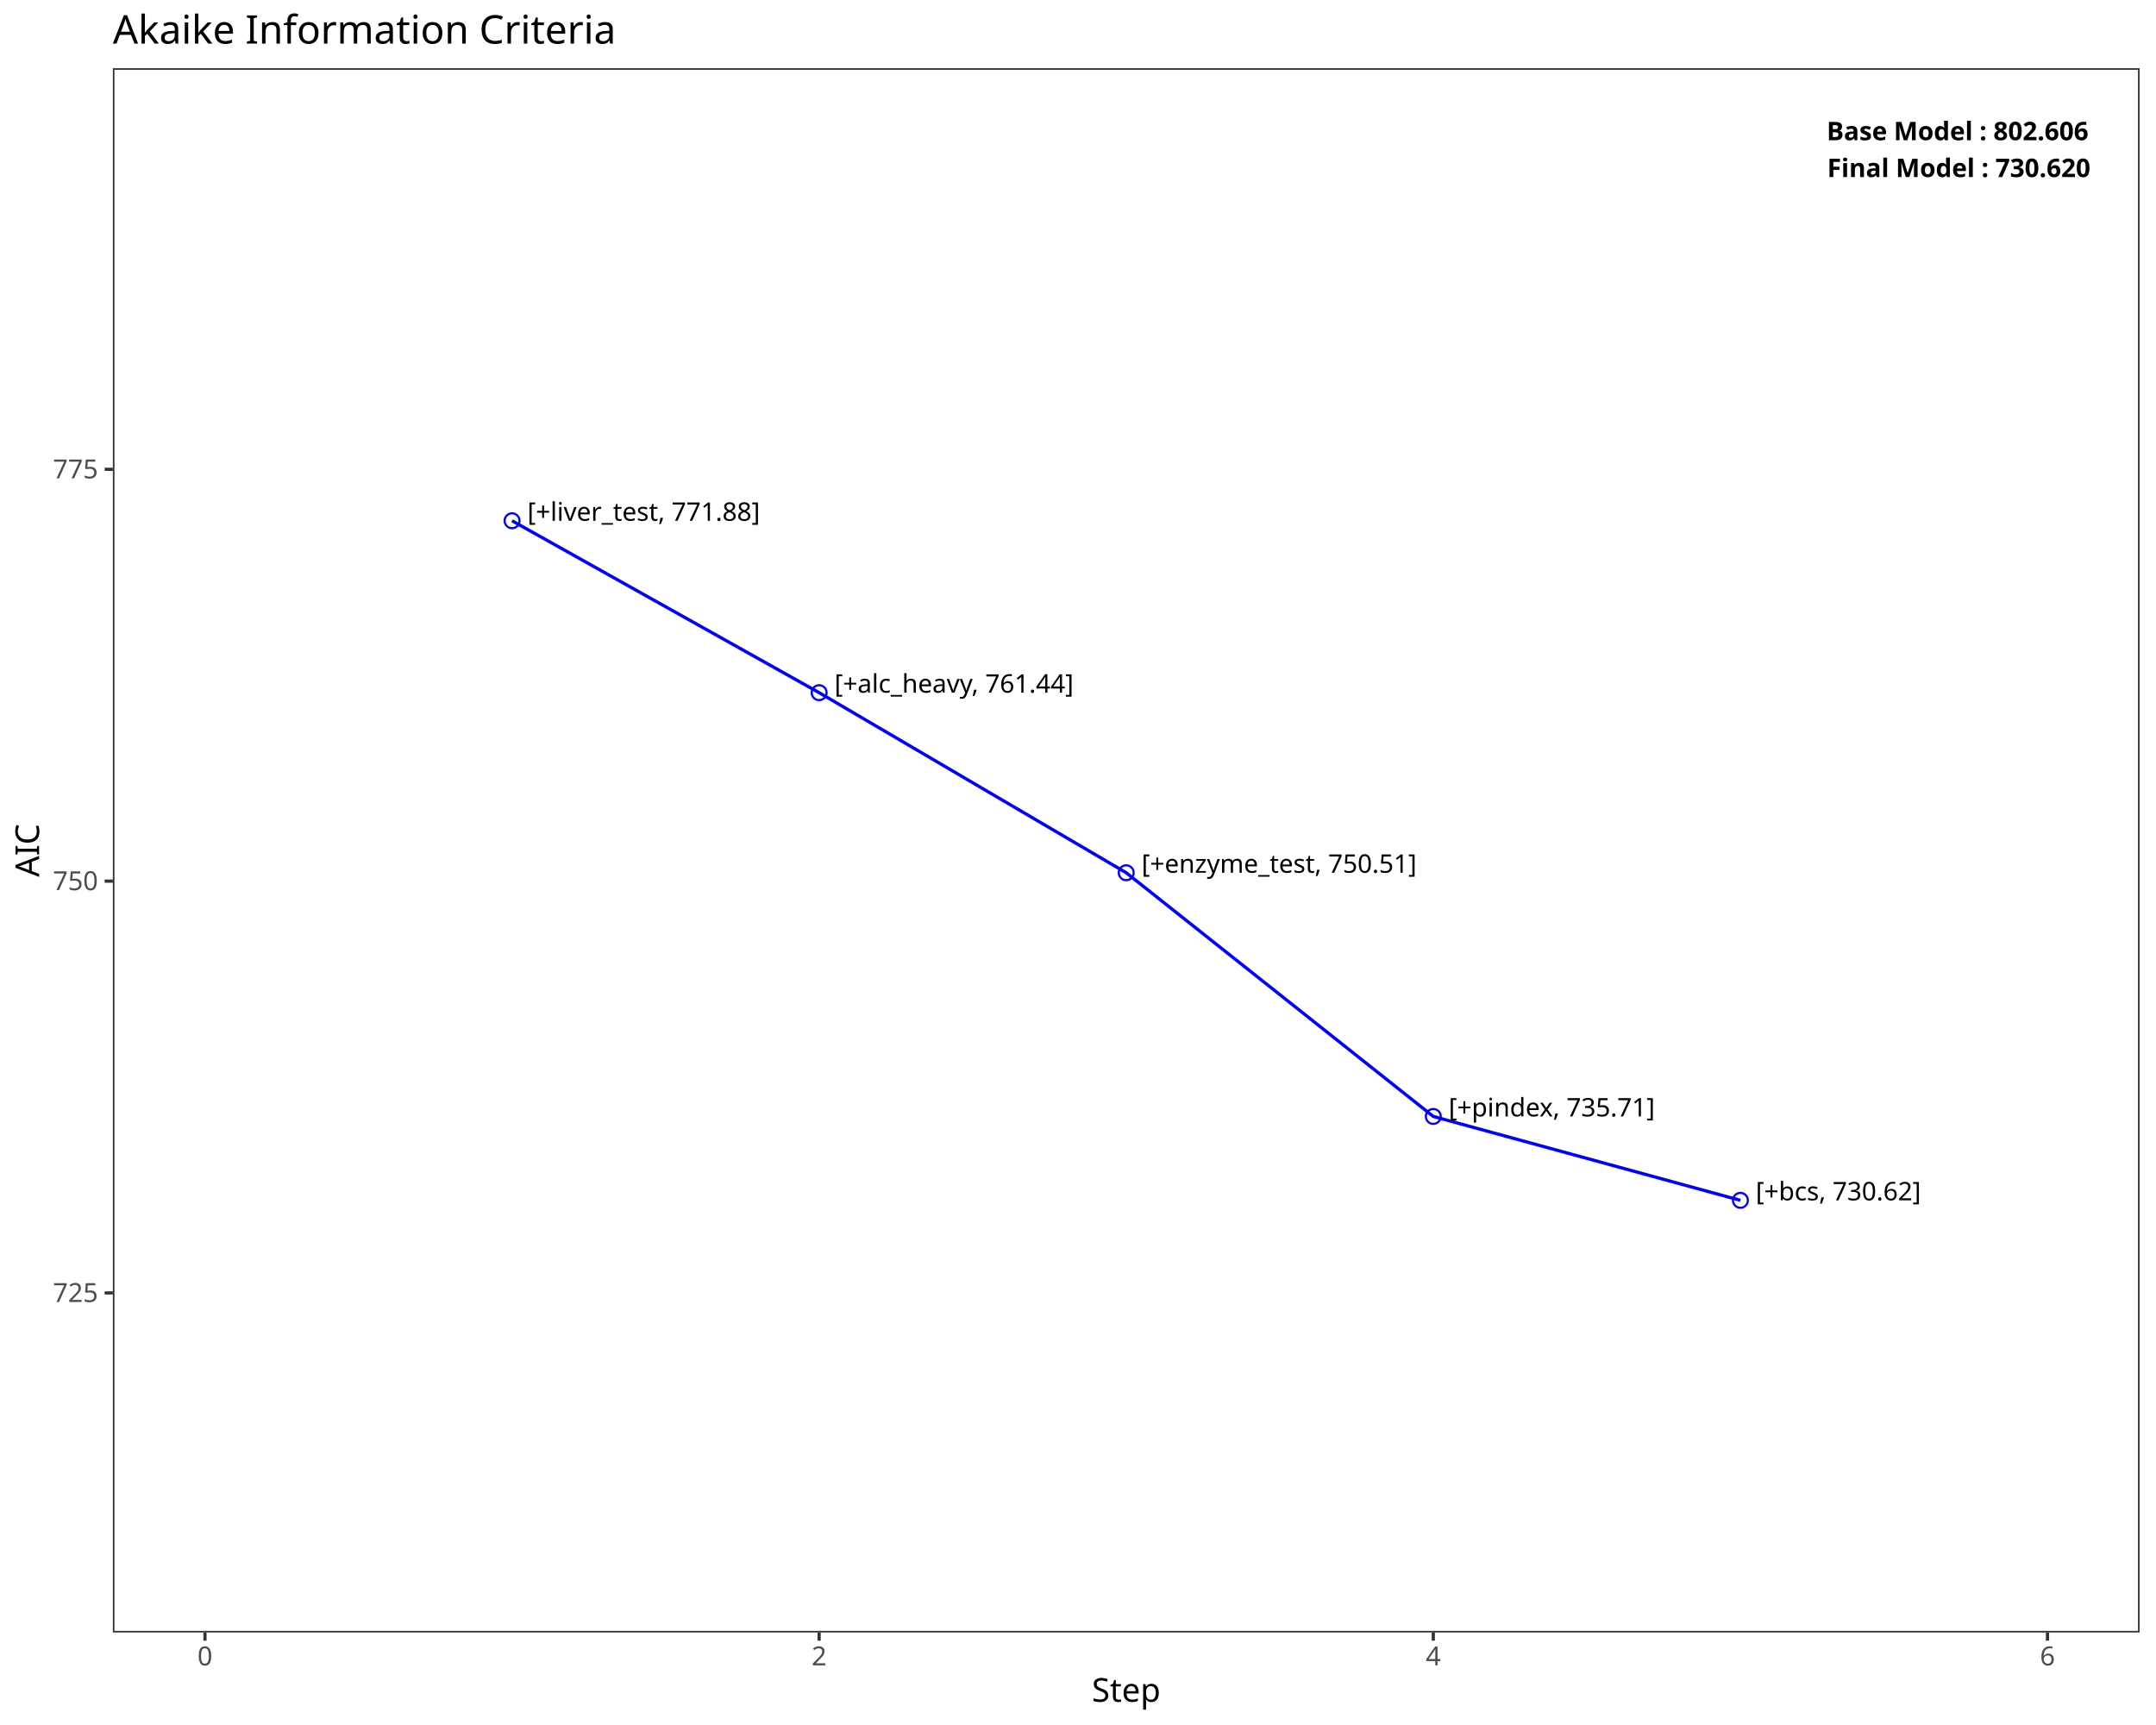
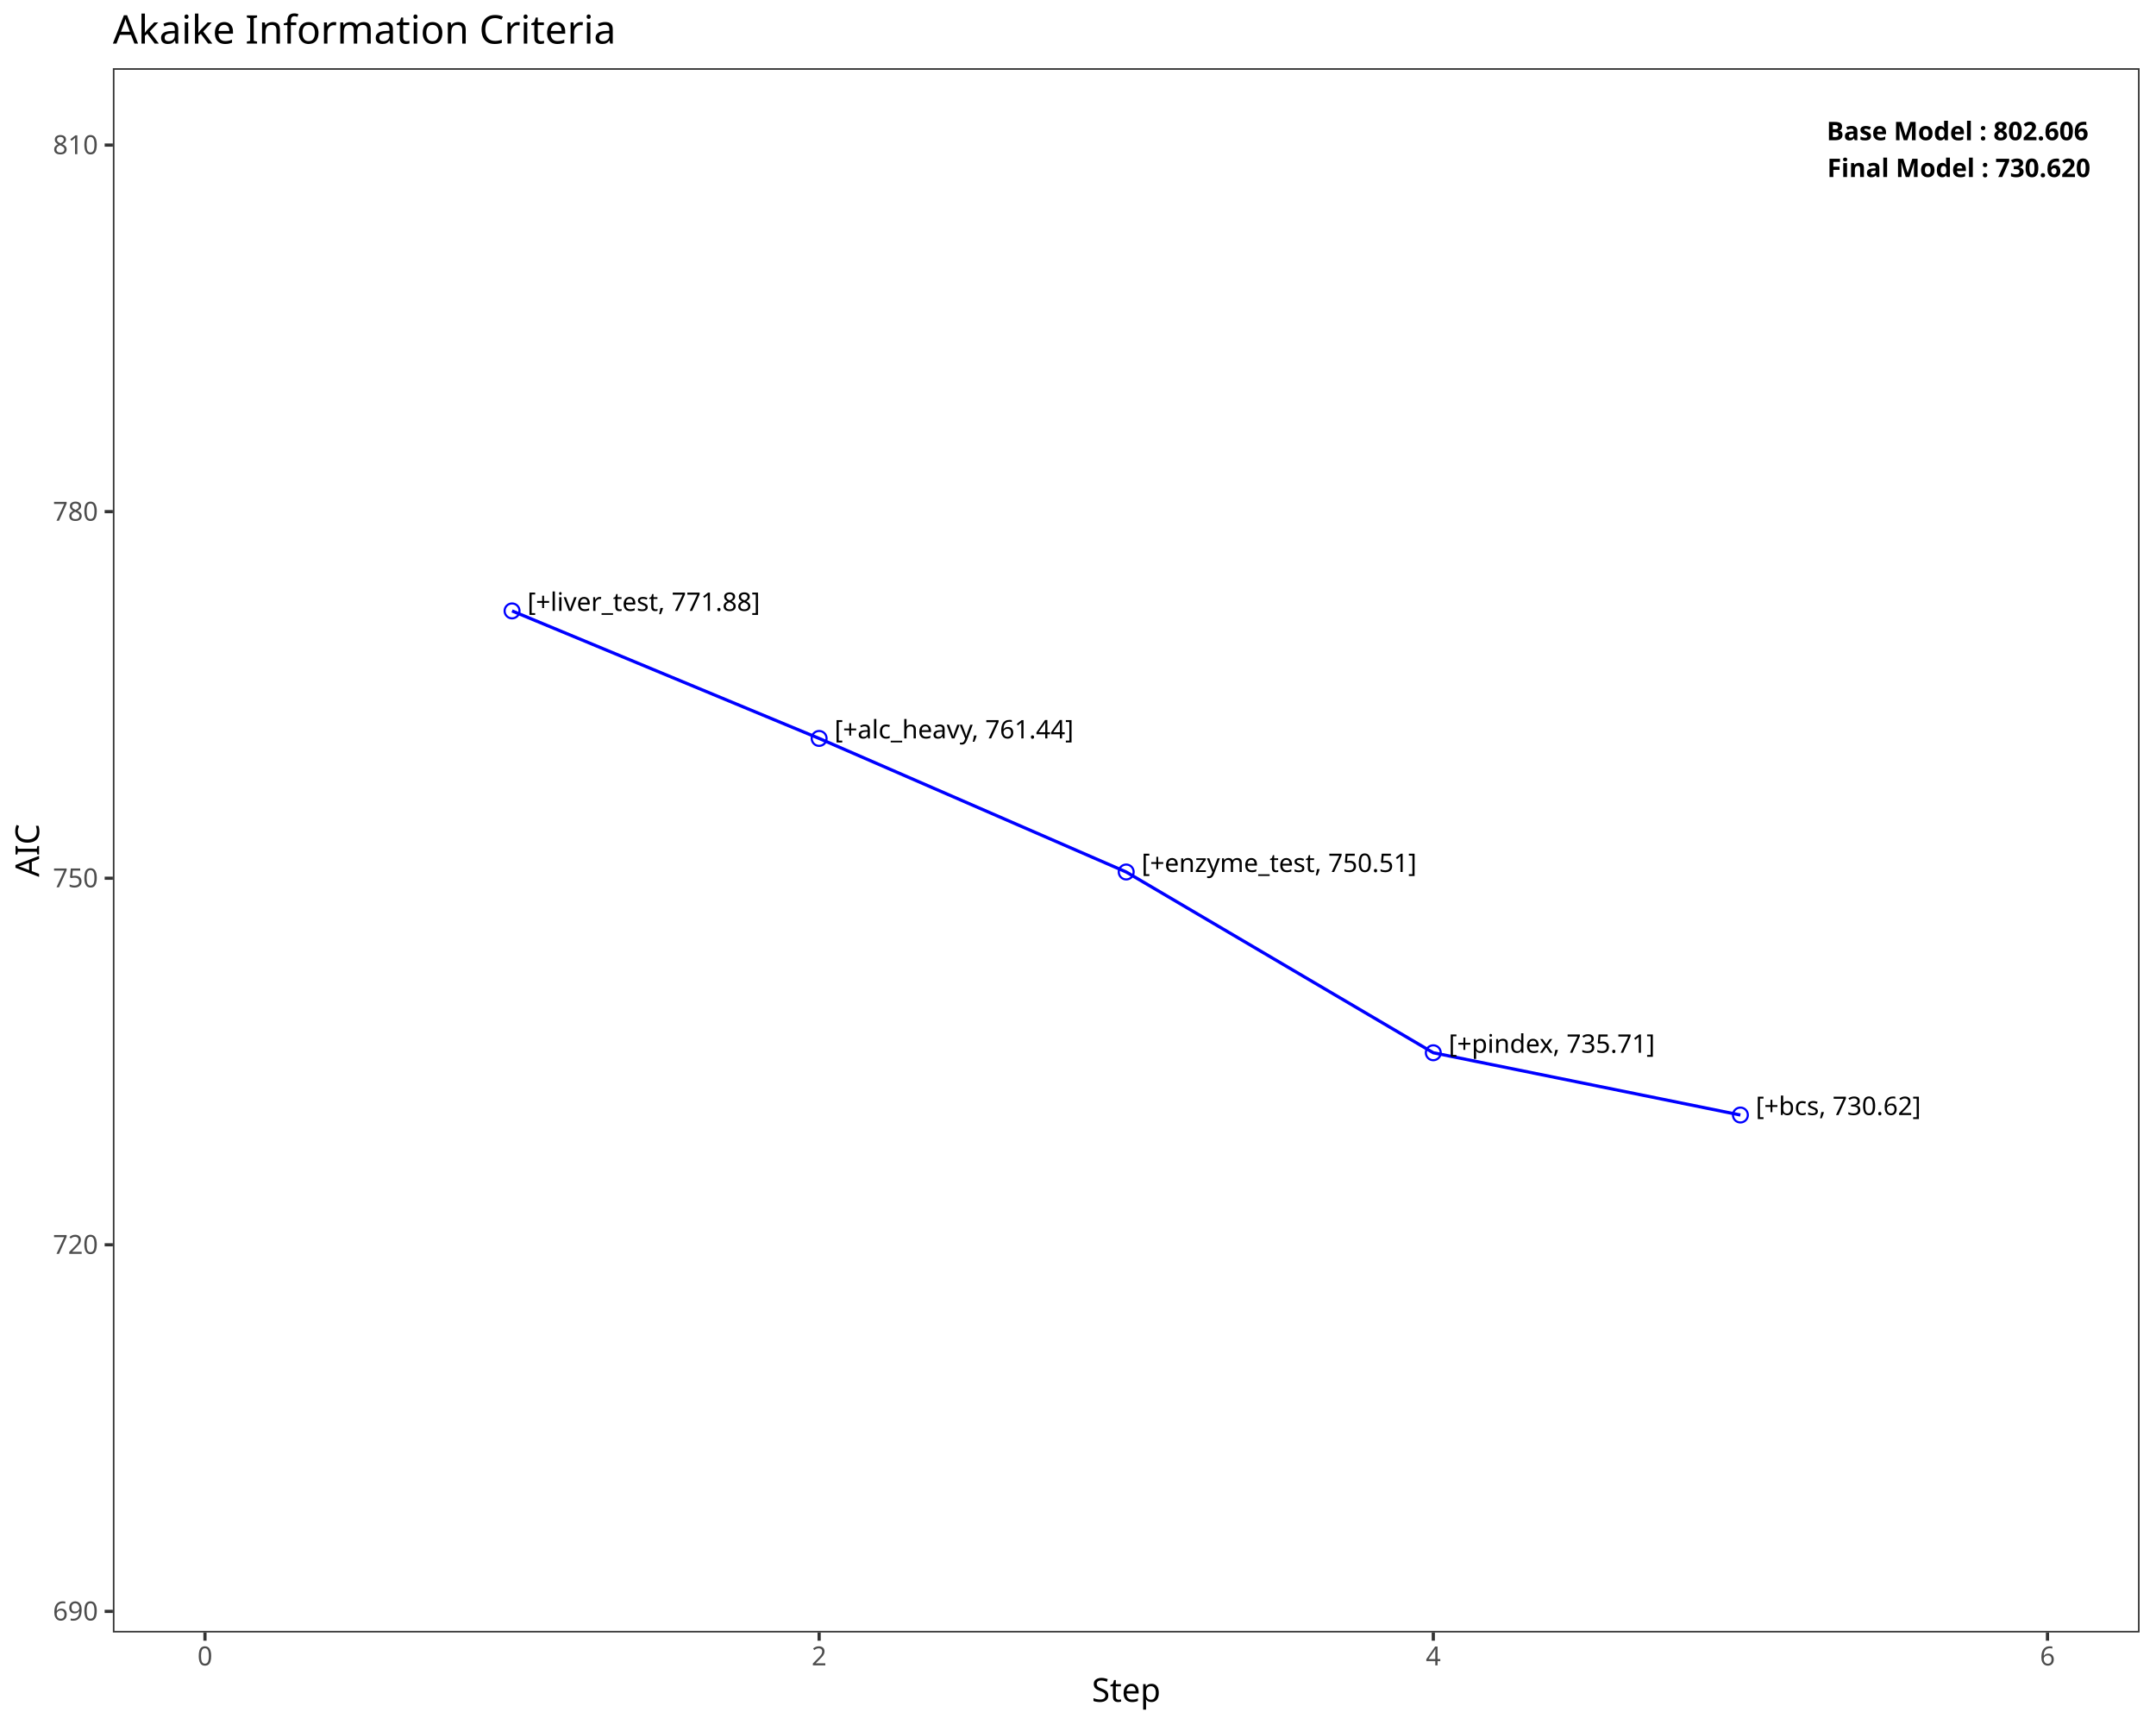
<svg xmlns="http://www.w3.org/2000/svg" class="svglite" data-engine-version="2.0" width="720.00pt" height="576.00pt" viewBox="0 0 720.00 576.00">
  <defs>
    <style type="text/css">
    .svglite line, .svglite polyline, .svglite polygon, .svglite path, .svglite rect, .svglite circle {
      fill: none;
      stroke: #000000;
      stroke-linecap: round;
      stroke-linejoin: round;
      stroke-miterlimit: 10.00;
    }
  </style>
  </defs>
  <rect width="100%" height="100%" style="stroke: none; fill: #FFFFFF;" />
  <defs>
    <clipPath id="cpMC4wMHw3MjAuMDB8MC4wMHw1NzYuMDA=">
      <rect x="0.00" y="0.00" width="720.00" height="576.00" />
    </clipPath>
  </defs>
  <g clip-path="url(#cpMC4wMHw3MjAuMDB8MC4wMHw1NzYuMDA=)">
    <rect x="0.00" y="0.00" width="720.00" height="576.00" style="stroke-width: 1.07; stroke: #FFFFFF; fill: #FFFFFF;" />
  </g>
  <defs>
    <clipPath id="cpMzcuNjl8NzE0LjUyfDIyLjc4fDU0NS4xMQ==">
      <rect x="37.69" y="22.78" width="676.83" height="522.33" />
    </clipPath>
  </defs>
  <g clip-path="url(#cpMzcuNjl8NzE0LjUyfDIyLjc4fDU0NS4xMQ==)">
    <rect x="37.69" y="22.78" width="676.83" height="522.33" style="stroke-width: 1.07; stroke: none; fill: #FFFFFF;" />
-     <polyline points="171.00,173.89 273.55,231.29 376.10,291.42 478.65,372.79 581.21,400.81 " style="stroke-width: 1.07; stroke: #0000FF; stroke-linecap: butt;" />
-     <circle cx="171.00" cy="173.89" r="2.49" style="stroke-width: 0.71; stroke: #0000FF;" />
-     <circle cx="273.55" cy="231.29" r="2.49" style="stroke-width: 0.71; stroke: #0000FF;" />
-     <circle cx="376.10" cy="291.42" r="2.49" style="stroke-width: 0.71; stroke: #0000FF;" />
-     <circle cx="478.65" cy="372.79" r="2.49" style="stroke-width: 0.71; stroke: #0000FF;" />
-     <circle cx="581.21" cy="400.81" r="2.49" style="stroke-width: 0.71; stroke: #0000FF;" />
-     <text x="176.13" y="173.89" style="font-size: 8.54px; font-family: sans;" textLength="74.74px" lengthAdjust="spacingAndGlyphs">[+liver_test, 771.88]</text>
-     <text x="278.68" y="231.29" style="font-size: 8.54px; font-family: sans;" textLength="79.03px" lengthAdjust="spacingAndGlyphs">[+alc_heavy, 761.44]</text>
-     <text x="381.23" y="291.42" style="font-size: 8.54px; font-family: sans;" textLength="88.99px" lengthAdjust="spacingAndGlyphs">[+enzyme_test, 750.51]</text>
-     <text x="483.78" y="372.79" style="font-size: 8.54px; font-family: sans;" textLength="65.74px" lengthAdjust="spacingAndGlyphs">[+pindex, 735.71]</text>
-     <text x="586.33" y="400.81" style="font-size: 8.54px; font-family: sans;" textLength="53.87px" lengthAdjust="spacingAndGlyphs">[+bcs, 730.62]</text>
+     <polyline points="171.00,203.99 273.55,246.57 376.10,291.17 478.65,351.53 581.21,372.32 " style="stroke-width: 1.07; stroke: #0000FF; stroke-linecap: butt;" />
+     <circle cx="171.00" cy="203.99" r="2.49" style="stroke-width: 0.71; stroke: #0000FF;" />
+     <circle cx="273.55" cy="246.57" r="2.49" style="stroke-width: 0.71; stroke: #0000FF;" />
+     <circle cx="376.10" cy="291.17" r="2.49" style="stroke-width: 0.71; stroke: #0000FF;" />
+     <circle cx="478.65" cy="351.53" r="2.49" style="stroke-width: 0.71; stroke: #0000FF;" />
+     <circle cx="581.21" cy="372.32" r="2.49" style="stroke-width: 0.71; stroke: #0000FF;" />
+     <text x="176.13" y="203.99" style="font-size: 8.54px; font-family: sans;" textLength="74.74px" lengthAdjust="spacingAndGlyphs">[+liver_test, 771.88]</text>
+     <text x="278.68" y="246.57" style="font-size: 8.54px; font-family: sans;" textLength="79.03px" lengthAdjust="spacingAndGlyphs">[+alc_heavy, 761.44]</text>
+     <text x="381.23" y="291.17" style="font-size: 8.54px; font-family: sans;" textLength="88.99px" lengthAdjust="spacingAndGlyphs">[+enzyme_test, 750.51]</text>
+     <text x="483.78" y="351.53" style="font-size: 8.54px; font-family: sans;" textLength="65.74px" lengthAdjust="spacingAndGlyphs">[+pindex, 735.71]</text>
+     <text x="586.33" y="372.32" style="font-size: 8.54px; font-family: sans;" textLength="53.87px" lengthAdjust="spacingAndGlyphs">[+bcs, 730.62]</text>
    <text x="697.44" y="46.82" text-anchor="end" style="font-size: 8.54px; font-weight: bold; font-family: sans;" textLength="85.43px" lengthAdjust="spacingAndGlyphs">Base Model  : 802.606</text>
    <text x="698.10" y="59.12" text-anchor="end" style="font-size: 8.54px; font-weight: bold; font-family: sans;" textLength="82.09px" lengthAdjust="spacingAndGlyphs">Final Model : 730.620</text>
    <rect x="37.69" y="22.78" width="676.83" height="522.33" style="stroke-width: 1.07; stroke: #333333;" />
  </g>
  <g clip-path="url(#cpMC4wMHw3MjAuMDB8MC4wMHw1NzYuMDA=)">
-     <text x="32.76" y="434.75" text-anchor="end" style="font-size: 8.80px; fill: #4D4D4D; font-family: sans;" textLength="14.68px" lengthAdjust="spacingAndGlyphs">725</text>
-     <text x="32.76" y="297.24" text-anchor="end" style="font-size: 8.80px; fill: #4D4D4D; font-family: sans;" textLength="14.68px" lengthAdjust="spacingAndGlyphs">750</text>
-     <text x="32.76" y="159.73" text-anchor="end" style="font-size: 8.80px; fill: #4D4D4D; font-family: sans;" textLength="14.68px" lengthAdjust="spacingAndGlyphs">775</text>
-     <polyline points="34.95,431.72 37.69,431.72 " style="stroke-width: 1.07; stroke: #333333; stroke-linecap: butt;" />
-     <polyline points="34.95,294.22 37.69,294.22 " style="stroke-width: 1.07; stroke: #333333; stroke-linecap: butt;" />
-     <polyline points="34.95,156.71 37.69,156.71 " style="stroke-width: 1.07; stroke: #333333; stroke-linecap: butt;" />
+     <text x="32.76" y="541.08" text-anchor="end" style="font-size: 8.80px; fill: #4D4D4D; font-family: sans;" textLength="14.68px" lengthAdjust="spacingAndGlyphs">690</text>
+     <text x="32.76" y="418.68" text-anchor="end" style="font-size: 8.80px; fill: #4D4D4D; font-family: sans;" textLength="14.68px" lengthAdjust="spacingAndGlyphs">720</text>
+     <text x="32.76" y="296.28" text-anchor="end" style="font-size: 8.80px; fill: #4D4D4D; font-family: sans;" textLength="14.68px" lengthAdjust="spacingAndGlyphs">750</text>
+     <text x="32.76" y="173.87" text-anchor="end" style="font-size: 8.80px; fill: #4D4D4D; font-family: sans;" textLength="14.68px" lengthAdjust="spacingAndGlyphs">780</text>
+     <text x="32.76" y="51.47" text-anchor="end" style="font-size: 8.80px; fill: #4D4D4D; font-family: sans;" textLength="14.68px" lengthAdjust="spacingAndGlyphs">810</text>
+     <polyline points="34.95,538.06 37.69,538.06 " style="stroke-width: 1.07; stroke: #333333; stroke-linecap: butt;" />
+     <polyline points="34.95,415.65 37.69,415.65 " style="stroke-width: 1.07; stroke: #333333; stroke-linecap: butt;" />
+     <polyline points="34.95,293.25 37.69,293.25 " style="stroke-width: 1.07; stroke: #333333; stroke-linecap: butt;" />
+     <polyline points="34.95,170.84 37.69,170.84 " style="stroke-width: 1.07; stroke: #333333; stroke-linecap: butt;" />
+     <polyline points="34.95,48.44 37.69,48.44 " style="stroke-width: 1.07; stroke: #333333; stroke-linecap: butt;" />
    <polyline points="68.45,547.85 68.45,545.11 " style="stroke-width: 1.07; stroke: #333333; stroke-linecap: butt;" />
    <polyline points="273.55,547.85 273.55,545.11 " style="stroke-width: 1.07; stroke: #333333; stroke-linecap: butt;" />
    <polyline points="478.65,547.85 478.65,545.11 " style="stroke-width: 1.07; stroke: #333333; stroke-linecap: butt;" />
    <polyline points="683.76,547.85 683.76,545.11 " style="stroke-width: 1.07; stroke: #333333; stroke-linecap: butt;" />
    <text x="68.45" y="556.10" text-anchor="middle" style="font-size: 8.80px; fill: #4D4D4D; font-family: sans;" textLength="4.89px" lengthAdjust="spacingAndGlyphs">0</text>
    <text x="273.55" y="556.10" text-anchor="middle" style="font-size: 8.80px; fill: #4D4D4D; font-family: sans;" textLength="4.89px" lengthAdjust="spacingAndGlyphs">2</text>
    <text x="478.65" y="556.10" text-anchor="middle" style="font-size: 8.80px; fill: #4D4D4D; font-family: sans;" textLength="4.89px" lengthAdjust="spacingAndGlyphs">4</text>
    <text x="683.76" y="556.10" text-anchor="middle" style="font-size: 8.80px; fill: #4D4D4D; font-family: sans;" textLength="4.89px" lengthAdjust="spacingAndGlyphs">6</text>
    <text x="376.10" y="568.24" text-anchor="middle" style="font-size: 11.00px; font-family: sans;" textLength="22.63px" lengthAdjust="spacingAndGlyphs">Step</text>
    <text transform="translate(13.05,283.95) rotate(-90)" text-anchor="middle" style="font-size: 11.00px; font-family: sans;" textLength="18.34px" lengthAdjust="spacingAndGlyphs">AIC</text>
    <text x="37.69" y="14.56" style="font-size: 13.20px; font-family: sans;" textLength="155.54px" lengthAdjust="spacingAndGlyphs">Akaike Information Criteria</text>
  </g>
</svg>
